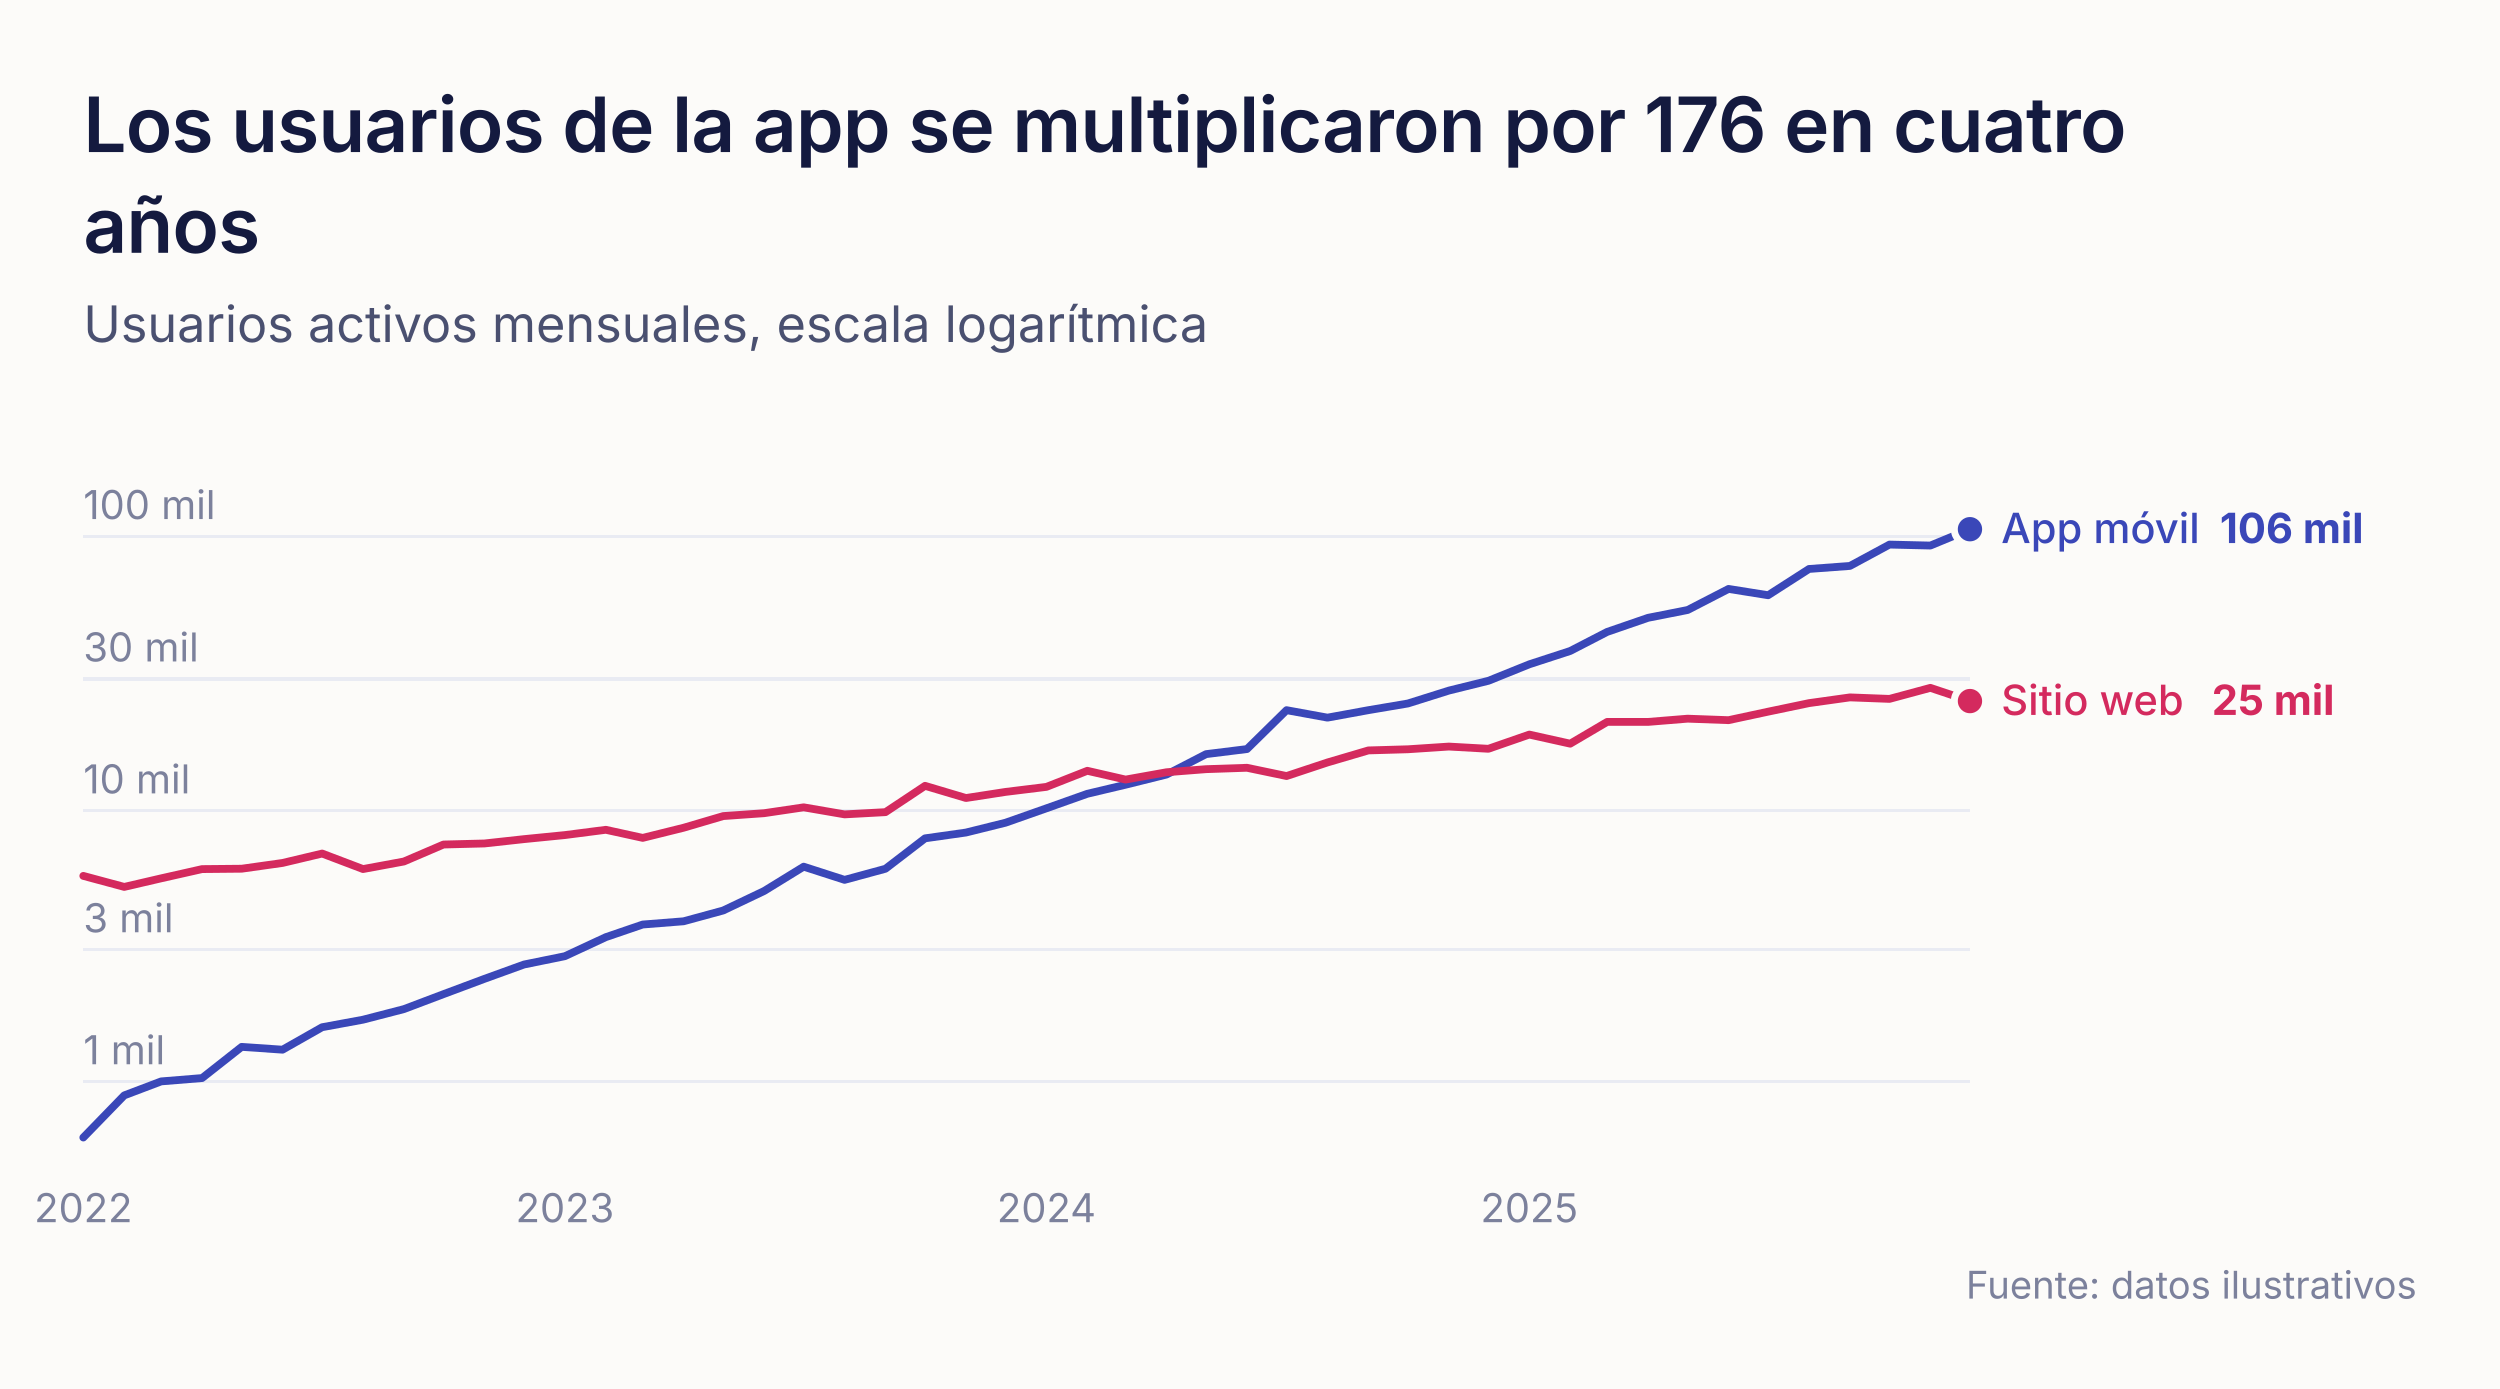
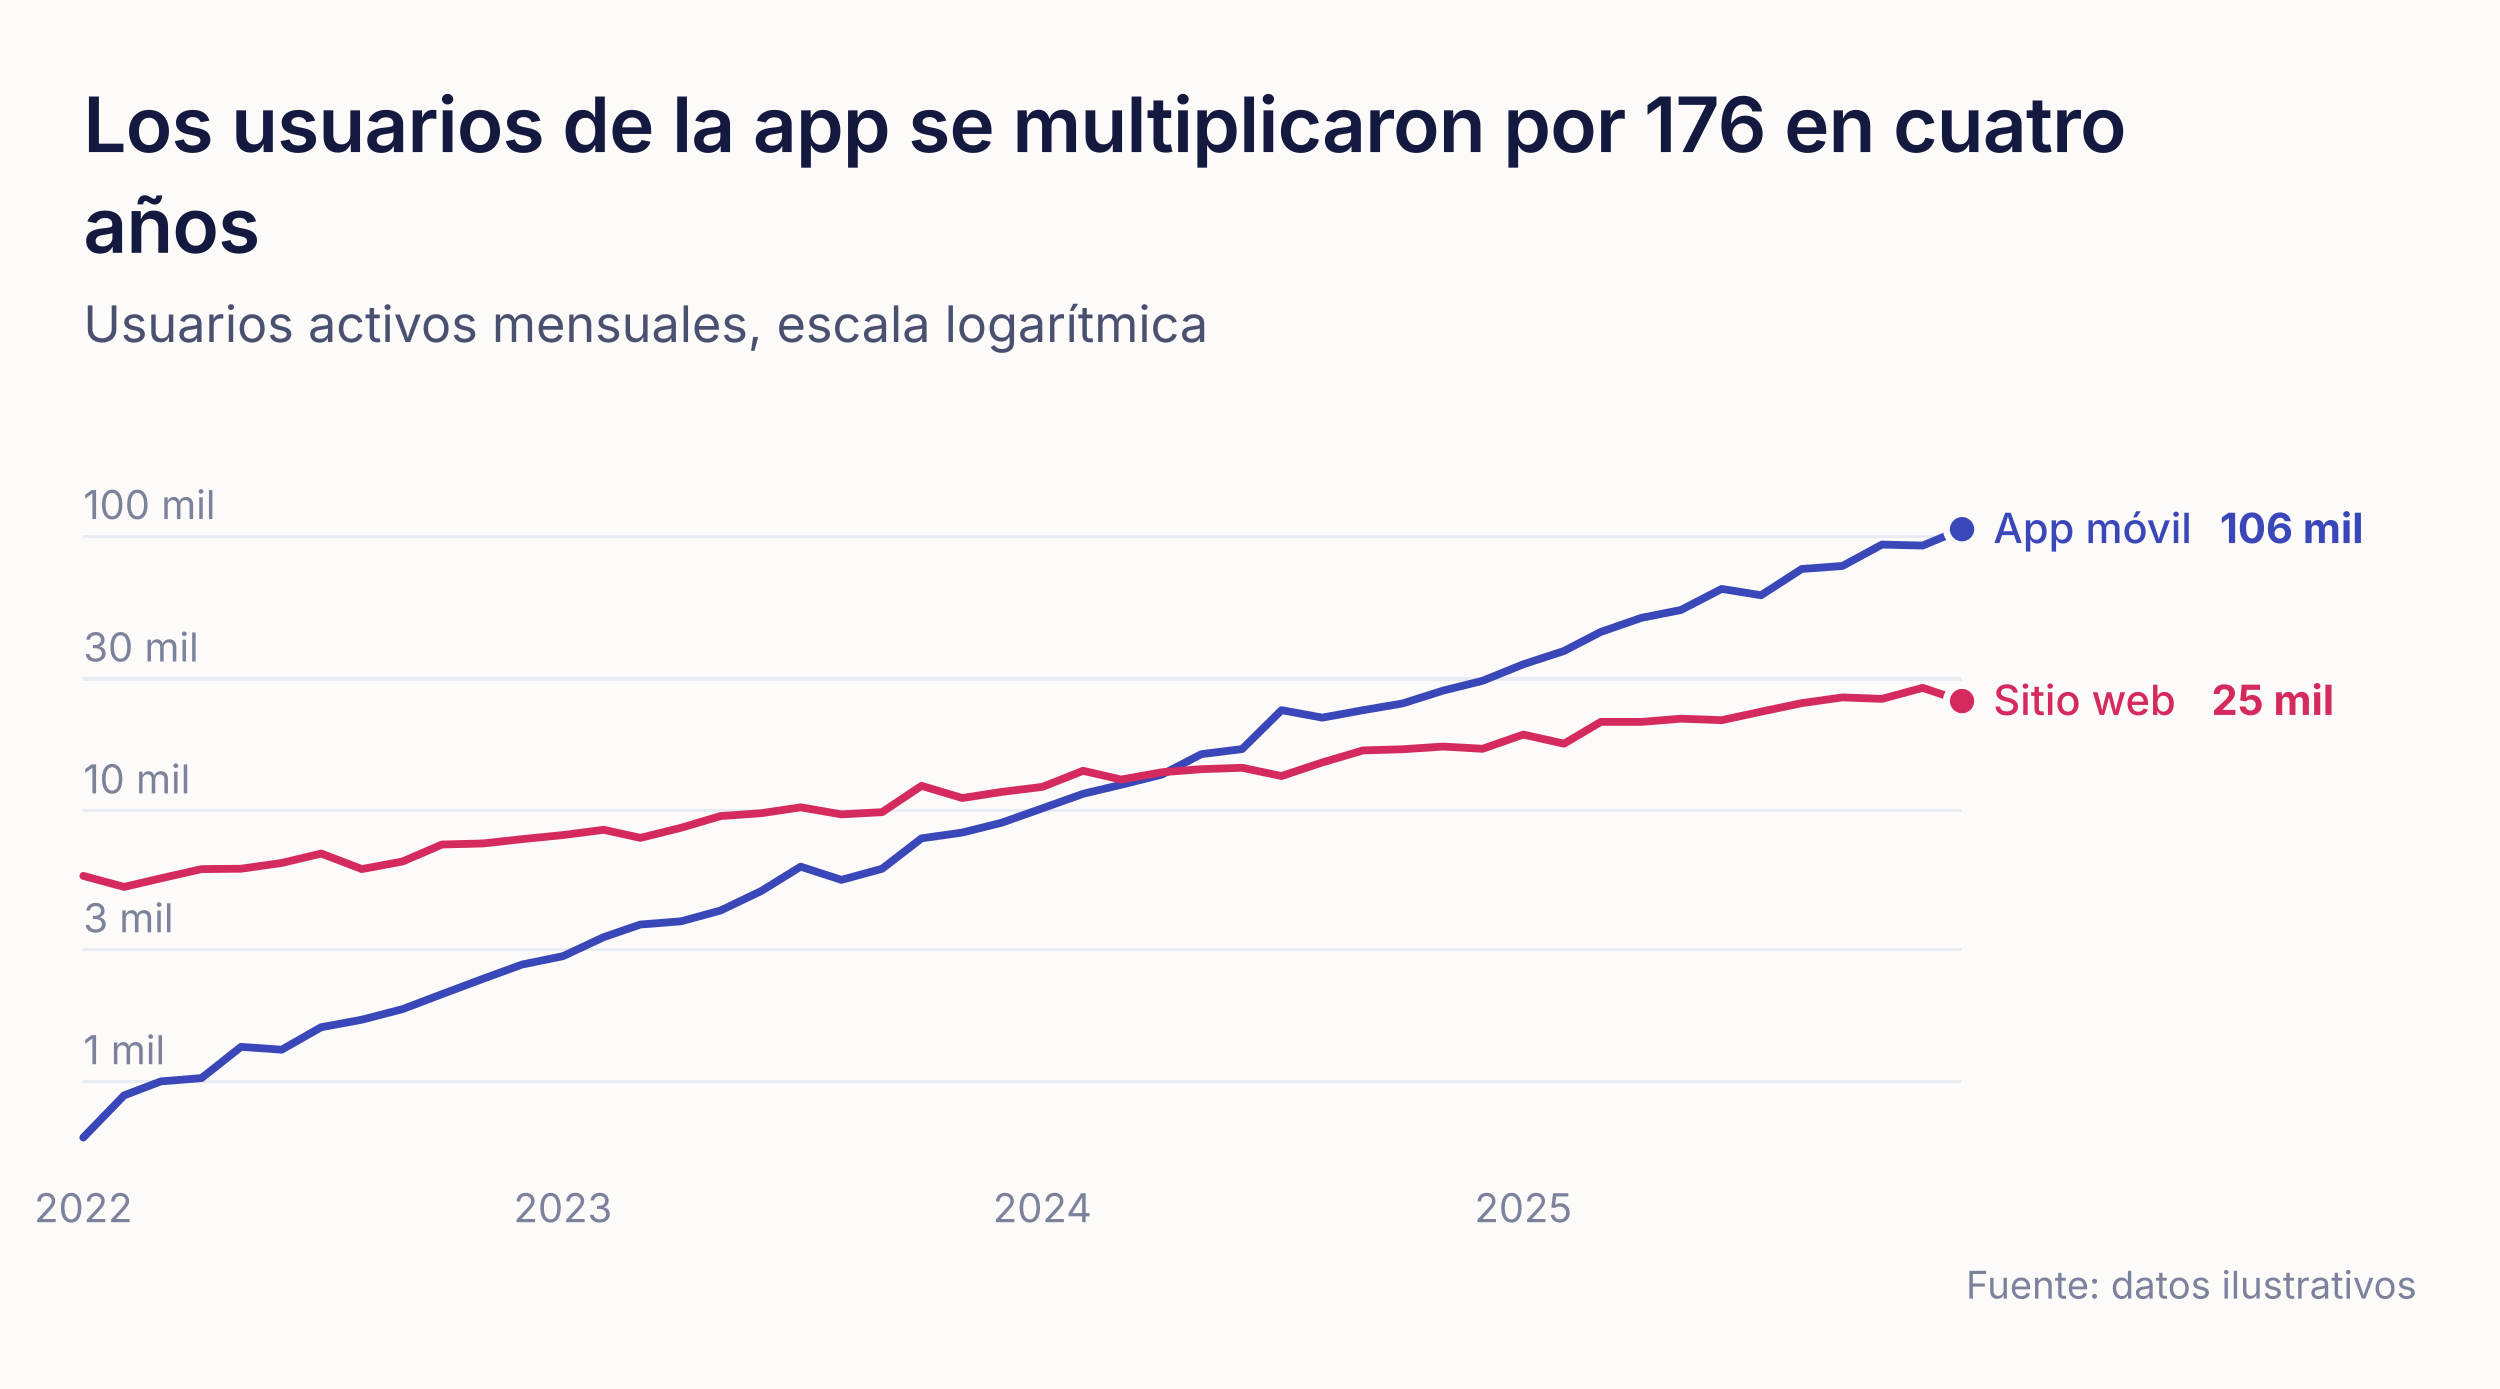
<svg xmlns="http://www.w3.org/2000/svg" viewBox="0 0 720 400" width="720" height="400" role="img" aria-labelledby="pa7xc0z4-t pa7xc0z4-d" font-family="'Mozilla Text', 'Inter', system-ui, -apple-system, 'Segoe UI', Roboto, sans-serif" class="pa-chart" data-pa-type="line" data-pa-mode="light" style="max-width:100%;height:auto;font-variant-numeric:lining-nums">
  <style>.pa-m{transition:opacity .15s ease}.pa-focus .pa-m{opacity:.28}.pa-focus .pa-m.pa-on{opacity:1}</style>
  <rect width="720" height="400" fill="#FCFBF9" />
  <g class="pa-header">
    <text x="24" y="43.8" fill="#141A3F" font-size="22" font-weight="600" letter-spacing="-0.01em">Los usuarios de la app se multiplicaron por 176 en cuatro</text>
    <text x="24" y="72.8" fill="#141A3F" font-size="22" font-weight="600" letter-spacing="-0.01em">años</text>
    <text x="24" y="98.5" fill="#4A5070" font-size="14.5">Usuarios activos mensuales, escala logarítmica</text>
  </g>
  <g class="pa-body">
    <g class="pa-grid">
-       <line x1="24" x2="567.35" y1="311.5" y2="311.5" stroke="#E9EBF3" stroke-width="1" shape-rendering="crispEdges" />
-       <line x1="24" x2="567.35" y1="273.5" y2="273.5" stroke="#E9EBF3" stroke-width="1" shape-rendering="crispEdges" />
-       <line x1="24" x2="567.35" y1="233.5" y2="233.5" stroke="#E9EBF3" stroke-width="1" shape-rendering="crispEdges" />
-       <line x1="24" x2="567.35" y1="195.5" y2="195.5" stroke="#E9EBF3" stroke-width="1" shape-rendering="crispEdges" />
-       <line x1="24" x2="567.35" y1="154.5" y2="154.5" stroke="#E9EBF3" stroke-width="1" shape-rendering="crispEdges" />
+       <line x1="24" x2="565.07" y1="311.5" y2="311.5" stroke="#E9EBF3" stroke-width="1" shape-rendering="crispEdges" />
+       <line x1="24" x2="565.07" y1="273.5" y2="273.5" stroke="#E9EBF3" stroke-width="1" shape-rendering="crispEdges" />
+       <line x1="24" x2="565.07" y1="233.5" y2="233.5" stroke="#E9EBF3" stroke-width="1" shape-rendering="crispEdges" />
+       <line x1="24" x2="565.07" y1="195.5" y2="195.5" stroke="#E9EBF3" stroke-width="1" shape-rendering="crispEdges" />
+       <line x1="24" x2="565.07" y1="154.5" y2="154.5" stroke="#E9EBF3" stroke-width="1" shape-rendering="crispEdges" />
    </g>
    <g>
      <text x="24" y="352" fill="#7C819C" font-size="11.5" text-anchor="middle">2022</text>
-       <text x="162.69" y="352" fill="#7C819C" font-size="11.5" text-anchor="middle">2023</text>
-       <text x="301.38" y="352" fill="#7C819C" font-size="11.5" text-anchor="middle">2024</text>
-       <text x="440.44" y="352" fill="#7C819C" font-size="11.5" text-anchor="middle">2025</text>
+       <text x="162.11" y="352" fill="#7C819C" font-size="11.5" text-anchor="middle">2023</text>
+       <text x="300.21" y="352" fill="#7C819C" font-size="11.5" text-anchor="middle">2024</text>
+       <text x="438.7" y="352" fill="#7C819C" font-size="11.5" text-anchor="middle">2025</text>
    </g>
    <g class="pa-m" data-series="App móvil">
-       <path d="M24.00,327.60L35.78,315.47L46.42,311.44L58.20,310.48L69.60,301.50L81.37,302.31L92.77,295.84L104.55,293.67L116.33,290.62L127.73,286.31L139.51,281.91L150.91,277.78L162.69,275.38L174.47,269.90L185.11,266.26L196.88,265.33L208.28,262.22L220.06,256.61L231.46,249.60L243.24,253.40L255.02,250.20L266.42,241.44L278.20,239.77L289.60,236.94L301.38,232.79L313.15,228.61L324.17,226.00L335.95,223.07L347.35,217.19L359.13,215.73L370.53,204.53L382.31,206.68L394.09,204.53L405.49,202.60L417.27,198.89L428.66,196.07L440.44,191.32L452.22,187.48L462.86,181.99L474.64,177.93L486.04,175.68L497.82,169.61L509.22,171.43L521.00,163.86L532.78,162.99L544.17,156.84L555.95,157.12L567.35,152.41" fill="none" stroke="#3A47B8" stroke-width="2.25" stroke-linejoin="round" stroke-linecap="round" />
-       <circle cx="567.35" cy="152.41" r="4.5" fill="#3A47B8" stroke="#FCFBF9" stroke-width="2" />
+       <path d="M24.00,327.60L35.73,315.47L46.32,311.44L58.05,310.48L69.40,301.50L81.13,302.31L92.49,295.84L104.22,293.67L115.94,290.62L127.30,286.31L139.03,281.91L150.38,277.78L162.11,275.38L173.84,269.90L184.43,266.26L196.16,265.33L207.51,262.22L219.24,256.61L230.59,249.60L242.32,253.40L254.05,250.20L265.40,241.44L277.13,239.77L288.48,236.94L300.21,232.79L311.94,228.61L322.91,226.00L334.64,223.07L346.00,217.19L357.73,215.73L369.08,204.53L380.81,206.68L392.54,204.53L403.89,202.60L415.62,198.89L426.97,196.07L438.70,191.32L450.43,187.48L461.02,181.99L472.75,177.93L484.10,175.68L495.83,169.61L507.18,171.43L518.91,163.86L530.64,162.99L541.99,156.84L553.72,157.12L565.07,152.41" fill="none" stroke="#3A47B8" stroke-width="2.25" stroke-linejoin="round" stroke-linecap="round" />
+       <circle cx="565.07" cy="152.41" r="4.5" fill="#3A47B8" stroke="#FCFBF9" stroke-width="2" />
    </g>
    <g class="pa-m" data-series="Sitio web">
-       <path d="M24.00,252.26L35.78,255.43L46.42,252.96L58.20,250.30L69.60,250.19L81.37,248.53L92.77,245.82L104.55,250.29L116.33,248.11L127.73,243.22L139.51,242.92L150.91,241.67L162.69,240.50L174.47,238.98L185.11,241.31L196.88,238.39L208.28,235.03L220.06,234.20L231.46,232.51L243.24,234.54L255.02,233.90L266.42,226.32L278.20,229.83L289.60,228.07L301.38,226.62L313.15,221.99L324.17,224.52L335.95,222.41L347.35,221.52L359.13,221.12L370.53,223.50L382.31,219.59L394.09,216.12L405.49,215.79L417.27,215.01L428.66,215.65L440.44,211.56L452.22,214.18L462.86,207.91L474.64,207.91L486.04,206.98L497.82,207.41L509.22,204.96L521.00,202.50L532.78,200.85L544.17,201.28L555.95,198.10L567.35,201.91" fill="none" stroke="#D42A5E" stroke-width="2.25" stroke-linejoin="round" stroke-linecap="round" />
-       <circle cx="567.35" cy="201.91" r="4.5" fill="#D42A5E" stroke="#FCFBF9" stroke-width="2" />
+       <path d="M24.00,252.26L35.73,255.43L46.32,252.96L58.05,250.30L69.40,250.19L81.13,248.53L92.49,245.82L104.22,250.29L115.94,248.11L127.30,243.22L139.03,242.92L150.38,241.67L162.11,240.50L173.84,238.98L184.43,241.31L196.16,238.39L207.51,235.03L219.24,234.20L230.59,232.51L242.32,234.54L254.05,233.90L265.40,226.32L277.13,229.83L288.48,228.07L300.21,226.62L311.94,221.99L322.91,224.52L334.64,222.41L346.00,221.52L357.73,221.12L369.08,223.50L380.81,219.59L392.54,216.12L403.89,215.79L415.62,215.01L426.97,215.65L438.70,211.56L450.43,214.18L461.02,207.91L472.75,207.91L484.10,206.98L495.83,207.41L507.18,204.96L518.91,202.50L530.64,200.85L541.99,201.28L553.72,198.10L565.07,201.91" fill="none" stroke="#D42A5E" stroke-width="2.25" stroke-linejoin="round" stroke-linecap="round" />
+       <circle cx="565.07" cy="201.91" r="4.5" fill="#D42A5E" stroke="#FCFBF9" stroke-width="2" />
    </g>
    <g class="pa-refs" />
    <g class="pa-axis pa-axis-y">
      <text x="24" y="306.5" fill="#7C819C" font-size="11.5" stroke="#FCFBF9" stroke-width="3" paint-order="stroke" stroke-linejoin="round">1 mil</text>
      <text x="24" y="268.5" fill="#7C819C" font-size="11.5" stroke="#FCFBF9" stroke-width="3" paint-order="stroke" stroke-linejoin="round">3 mil</text>
      <text x="24" y="228.5" fill="#7C819C" font-size="11.5" stroke="#FCFBF9" stroke-width="3" paint-order="stroke" stroke-linejoin="round">10 mil</text>
      <text x="24" y="190.5" fill="#7C819C" font-size="11.5" stroke="#FCFBF9" stroke-width="3" paint-order="stroke" stroke-linejoin="round">30 mil</text>
      <text x="24" y="149.5" fill="#7C819C" font-size="11.5" stroke="#FCFBF9" stroke-width="3" paint-order="stroke" stroke-linejoin="round">100 mil</text>
    </g>
    <g class="pa-endlabel">
-       <text x="576.35" y="156.41" fill="#3A47B8" font-size="12" font-weight="500">App móvil</text>
+       <text x="574.07" y="156.41" fill="#3A47B8" font-size="12" font-weight="500">App móvil</text>
      <text x="639.33" y="156.41" fill="#3A47B8" font-size="12" font-weight="700">106 mil</text>
    </g>
    <g class="pa-endlabel">
-       <text x="576.35" y="205.91" fill="#D42A5E" font-size="12" font-weight="500">Sitio web</text>
-       <text x="636.99" y="205.91" fill="#D42A5E" font-size="12" font-weight="700">25 mil</text>
+       <text x="574.07" y="205.91" fill="#D42A5E" font-size="12" font-weight="500">Sitio web</text>
+       <text x="636.9" y="205.91" fill="#D42A5E" font-size="12" font-weight="700">25 mil</text>
    </g>
-     <rect class="pa-cross" x="20" y="131" width="551.35" height="203" fill="transparent" data-cross="[{&quot;x&quot;:24,&quot;t&quot;:&quot;ene 2022&quot;,&quot;v&quot;:[[&quot;App móvil&quot;,&quot;#3A47B8&quot;,327.6,&quot;604&quot;],[&quot;Sitio web&quot;,&quot;#D42A5E&quot;,252.3,&quot;5,6 mil&quot;]]},{&quot;x&quot;:35.8,&quot;t&quot;:&quot;feb 2022&quot;,&quot;v&quot;:[[&quot;App móvil&quot;,&quot;#3A47B8&quot;,315.5,&quot;864&quot;],[&quot;Sitio web&quot;,&quot;#D42A5E&quot;,255.4,&quot;5,1 mil&quot;]]},{&quot;x&quot;:46.4,&quot;t&quot;:&quot;mar 2022&quot;,&quot;v&quot;:[[&quot;App móvil&quot;,&quot;#3A47B8&quot;,311.4,&quot;973&quot;],[&quot;Sitio web&quot;,&quot;#D42A5E&quot;,253,&quot;5,5 mil&quot;]]},{&quot;x&quot;:58.2,&quot;t&quot;:&quot;abr 2022&quot;,&quot;v&quot;:[[&quot;App móvil&quot;,&quot;#3A47B8&quot;,310.5,&quot;1 mil&quot;],[&quot;Sitio web&quot;,&quot;#D42A5E&quot;,250.3,&quot;5,9 mil&quot;]]},{&quot;x&quot;:69.6,&quot;t&quot;:&quot;may 2022&quot;,&quot;v&quot;:[[&quot;App móvil&quot;,&quot;#3A47B8&quot;,301.5,&quot;1,3 mil&quot;],[&quot;Sitio web&quot;,&quot;#D42A5E&quot;,250.2,&quot;5,9 mil&quot;]]},{&quot;x&quot;:81.4,&quot;t&quot;:&quot;jun 2022&quot;,&quot;v&quot;:[[&quot;App móvil&quot;,&quot;#3A47B8&quot;,302.3,&quot;1,3 mil&quot;],[&quot;Sitio web&quot;,&quot;#D42A5E&quot;,248.5,&quot;6,2 mil&quot;]]},{&quot;x&quot;:92.8,&quot;t&quot;:&quot;jul 2022&quot;,&quot;v&quot;:[[&quot;App móvil&quot;,&quot;#3A47B8&quot;,295.8,&quot;1,5 mil&quot;],[&quot;Sitio web&quot;,&quot;#D42A5E&quot;,245.8,&quot;6,8 mil&quot;]]},{&quot;x&quot;:104.6,&quot;t&quot;:&quot;ago 2022&quot;,&quot;v&quot;:[[&quot;App móvil&quot;,&quot;#3A47B8&quot;,293.7,&quot;1,6 mil&quot;],[&quot;Sitio web&quot;,&quot;#D42A5E&quot;,250.3,&quot;5,9 mil&quot;]]},{&quot;x&quot;:116.3,&quot;t&quot;:&quot;sep 2022&quot;,&quot;v&quot;:[[&quot;App móvil&quot;,&quot;#3A47B8&quot;,290.6,&quot;1,8 mil&quot;],[&quot;Sitio web&quot;,&quot;#D42A5E&quot;,248.1,&quot;6,3 mil&quot;]]},{&quot;x&quot;:127.7,&quot;t&quot;:&quot;oct 2022&quot;,&quot;v&quot;:[[&quot;App móvil&quot;,&quot;#3A47B8&quot;,286.3,&quot;2 mil&quot;],[&quot;Sitio web&quot;,&quot;#D42A5E&quot;,243.2,&quot;7,3 mil&quot;]]},{&quot;x&quot;:139.5,&quot;t&quot;:&quot;nov 2022&quot;,&quot;v&quot;:[[&quot;App móvil&quot;,&quot;#3A47B8&quot;,281.9,&quot;2,3 mil&quot;],[&quot;Sitio web&quot;,&quot;#D42A5E&quot;,242.9,&quot;7,4 mil&quot;]]},{&quot;x&quot;:150.9,&quot;t&quot;:&quot;dic 2022&quot;,&quot;v&quot;:[[&quot;App móvil&quot;,&quot;#3A47B8&quot;,277.8,&quot;2,6 mil&quot;],[&quot;Sitio web&quot;,&quot;#D42A5E&quot;,241.7,&quot;7,6 mil&quot;]]},{&quot;x&quot;:162.7,&quot;t&quot;:&quot;ene 2023&quot;,&quot;v&quot;:[[&quot;App móvil&quot;,&quot;#3A47B8&quot;,275.4,&quot;2,8 mil&quot;],[&quot;Sitio web&quot;,&quot;#D42A5E&quot;,240.5,&quot;7,9 mil&quot;]]},{&quot;x&quot;:174.5,&quot;t&quot;:&quot;feb 2023&quot;,&quot;v&quot;:[[&quot;App móvil&quot;,&quot;#3A47B8&quot;,269.9,&quot;3,3 mil&quot;],[&quot;Sitio web&quot;,&quot;#D42A5E&quot;,239,&quot;8,3 mil&quot;]]},{&quot;x&quot;:185.1,&quot;t&quot;:&quot;mar 2023&quot;,&quot;v&quot;:[[&quot;App móvil&quot;,&quot;#3A47B8&quot;,266.3,&quot;3,7 mil&quot;],[&quot;Sitio web&quot;,&quot;#D42A5E&quot;,241.3,&quot;7,7 mil&quot;]]},{&quot;x&quot;:196.9,&quot;t&quot;:&quot;abr 2023&quot;,&quot;v&quot;:[[&quot;App móvil&quot;,&quot;#3A47B8&quot;,265.3,&quot;3,8 mil&quot;],[&quot;Sitio web&quot;,&quot;#D42A5E&quot;,238.4,&quot;8,4 mil&quot;]]},{&quot;x&quot;:208.3,&quot;t&quot;:&quot;may 2023&quot;,&quot;v&quot;:[[&quot;App móvil&quot;,&quot;#3A47B8&quot;,262.2,&quot;4,2 mil&quot;],[&quot;Sitio web&quot;,&quot;#D42A5E&quot;,235,&quot;9,3 mil&quot;]]},{&quot;x&quot;:220.1,&quot;t&quot;:&quot;jun 2023&quot;,&quot;v&quot;:[[&quot;App móvil&quot;,&quot;#3A47B8&quot;,256.6,&quot;4,9 mil&quot;],[&quot;Sitio web&quot;,&quot;#D42A5E&quot;,234.2,&quot;9,5 mil&quot;]]},{&quot;x&quot;:231.5,&quot;t&quot;:&quot;jul 2023&quot;,&quot;v&quot;:[[&quot;App móvil&quot;,&quot;#3A47B8&quot;,249.6,&quot;6 mil&quot;],[&quot;Sitio web&quot;,&quot;#D42A5E&quot;,232.5,&quot;10 mil&quot;]]},{&quot;x&quot;:243.2,&quot;t&quot;:&quot;ago 2023&quot;,&quot;v&quot;:[[&quot;App móvil&quot;,&quot;#3A47B8&quot;,253.4,&quot;5,4 mil&quot;],[&quot;Sitio web&quot;,&quot;#D42A5E&quot;,234.5,&quot;9,4 mil&quot;]]},{&quot;x&quot;:255,&quot;t&quot;:&quot;sep 2023&quot;,&quot;v&quot;:[[&quot;App móvil&quot;,&quot;#3A47B8&quot;,250.2,&quot;5,9 mil&quot;],[&quot;Sitio web&quot;,&quot;#D42A5E&quot;,233.9,&quot;9,6 mil&quot;]]},{&quot;x&quot;:266.4,&quot;t&quot;:&quot;oct 2023&quot;,&quot;v&quot;:[[&quot;App móvil&quot;,&quot;#3A47B8&quot;,241.4,&quot;7,7 mil&quot;],[&quot;Sitio web&quot;,&quot;#D42A5E&quot;,226.3,&quot;12 mil&quot;]]},{&quot;x&quot;:278.2,&quot;t&quot;:&quot;nov 2023&quot;,&quot;v&quot;:[[&quot;App móvil&quot;,&quot;#3A47B8&quot;,239.8,&quot;8,1 mil&quot;],[&quot;Sitio web&quot;,&quot;#D42A5E&quot;,229.8,&quot;11 mil&quot;]]},{&quot;x&quot;:289.6,&quot;t&quot;:&quot;dic 2023&quot;,&quot;v&quot;:[[&quot;App móvil&quot;,&quot;#3A47B8&quot;,236.9,&quot;8,8 mil&quot;],[&quot;Sitio web&quot;,&quot;#D42A5E&quot;,228.1,&quot;11 mil&quot;]]},{&quot;x&quot;:301.4,&quot;t&quot;:&quot;ene 2024&quot;,&quot;v&quot;:[[&quot;App móvil&quot;,&quot;#3A47B8&quot;,232.8,&quot;9,9 mil&quot;],[&quot;Sitio web&quot;,&quot;#D42A5E&quot;,226.6,&quot;12 mil&quot;]]},{&quot;x&quot;:313.2,&quot;t&quot;:&quot;feb 2024&quot;,&quot;v&quot;:[[&quot;App móvil&quot;,&quot;#3A47B8&quot;,228.6,&quot;11 mil&quot;],[&quot;Sitio web&quot;,&quot;#D42A5E&quot;,222,&quot;14 mil&quot;]]},{&quot;x&quot;:324.2,&quot;t&quot;:&quot;mar 2024&quot;,&quot;v&quot;:[[&quot;App móvil&quot;,&quot;#3A47B8&quot;,226,&quot;12 mil&quot;],[&quot;Sitio web&quot;,&quot;#D42A5E&quot;,224.5,&quot;13 mil&quot;]]},{&quot;x&quot;:336,&quot;t&quot;:&quot;abr 2024&quot;,&quot;v&quot;:[[&quot;App móvil&quot;,&quot;#3A47B8&quot;,223.1,&quot;13 mil&quot;],[&quot;Sitio web&quot;,&quot;#D42A5E&quot;,222.4,&quot;13 mil&quot;]]},{&quot;x&quot;:347.4,&quot;t&quot;:&quot;may 2024&quot;,&quot;v&quot;:[[&quot;App móvil&quot;,&quot;#3A47B8&quot;,217.2,&quot;16 mil&quot;],[&quot;Sitio web&quot;,&quot;#D42A5E&quot;,221.5,&quot;14 mil&quot;]]},{&quot;x&quot;:359.1,&quot;t&quot;:&quot;jun 2024&quot;,&quot;v&quot;:[[&quot;App móvil&quot;,&quot;#3A47B8&quot;,215.7,&quot;16 mil&quot;],[&quot;Sitio web&quot;,&quot;#D42A5E&quot;,221.1,&quot;14 mil&quot;]]},{&quot;x&quot;:370.5,&quot;t&quot;:&quot;jul 2024&quot;,&quot;v&quot;:[[&quot;App móvil&quot;,&quot;#3A47B8&quot;,204.5,&quot;23 mil&quot;],[&quot;Sitio web&quot;,&quot;#D42A5E&quot;,223.5,&quot;13 mil&quot;]]},{&quot;x&quot;:382.3,&quot;t&quot;:&quot;ago 2024&quot;,&quot;v&quot;:[[&quot;App móvil&quot;,&quot;#3A47B8&quot;,206.7,&quot;21 mil&quot;],[&quot;Sitio web&quot;,&quot;#D42A5E&quot;,219.6,&quot;15 mil&quot;]]},{&quot;x&quot;:394.1,&quot;t&quot;:&quot;sep 2024&quot;,&quot;v&quot;:[[&quot;App móvil&quot;,&quot;#3A47B8&quot;,204.5,&quot;23 mil&quot;],[&quot;Sitio web&quot;,&quot;#D42A5E&quot;,216.1,&quot;16 mil&quot;]]},{&quot;x&quot;:405.5,&quot;t&quot;:&quot;oct 2024&quot;,&quot;v&quot;:[[&quot;App móvil&quot;,&quot;#3A47B8&quot;,202.6,&quot;24 mil&quot;],[&quot;Sitio web&quot;,&quot;#D42A5E&quot;,215.8,&quot;16 mil&quot;]]},{&quot;x&quot;:417.3,&quot;t&quot;:&quot;nov 2024&quot;,&quot;v&quot;:[[&quot;App móvil&quot;,&quot;#3A47B8&quot;,198.9,&quot;27 mil&quot;],[&quot;Sitio web&quot;,&quot;#D42A5E&quot;,215,&quot;17 mil&quot;]]},{&quot;x&quot;:428.7,&quot;t&quot;:&quot;dic 2024&quot;,&quot;v&quot;:[[&quot;App móvil&quot;,&quot;#3A47B8&quot;,196.1,&quot;29 mil&quot;],[&quot;Sitio web&quot;,&quot;#D42A5E&quot;,215.6,&quot;16 mil&quot;]]},{&quot;x&quot;:440.4,&quot;t&quot;:&quot;ene 2025&quot;,&quot;v&quot;:[[&quot;App móvil&quot;,&quot;#3A47B8&quot;,191.3,&quot;34 mil&quot;],[&quot;Sitio web&quot;,&quot;#D42A5E&quot;,211.6,&quot;19 mil&quot;]]},{&quot;x&quot;:452.2,&quot;t&quot;:&quot;feb 2025&quot;,&quot;v&quot;:[[&quot;App móvil&quot;,&quot;#3A47B8&quot;,187.5,&quot;38 mil&quot;],[&quot;Sitio web&quot;,&quot;#D42A5E&quot;,214.2,&quot;17 mil&quot;]]},{&quot;x&quot;:462.9,&quot;t&quot;:&quot;mar 2025&quot;,&quot;v&quot;:[[&quot;App móvil&quot;,&quot;#3A47B8&quot;,182,&quot;44 mil&quot;],[&quot;Sitio web&quot;,&quot;#D42A5E&quot;,207.9,&quot;21 mil&quot;]]},{&quot;x&quot;:474.6,&quot;t&quot;:&quot;abr 2025&quot;,&quot;v&quot;:[[&quot;App móvil&quot;,&quot;#3A47B8&quot;,177.9,&quot;50 mil&quot;],[&quot;Sitio web&quot;,&quot;#D42A5E&quot;,207.9,&quot;21 mil&quot;]]},{&quot;x&quot;:486,&quot;t&quot;:&quot;may 2025&quot;,&quot;v&quot;:[[&quot;App móvil&quot;,&quot;#3A47B8&quot;,175.7,&quot;53 mil&quot;],[&quot;Sitio web&quot;,&quot;#D42A5E&quot;,207,&quot;21 mil&quot;]]},{&quot;x&quot;:497.8,&quot;t&quot;:&quot;jun 2025&quot;,&quot;v&quot;:[[&quot;App móvil&quot;,&quot;#3A47B8&quot;,169.6,&quot;64 mil&quot;],[&quot;Sitio web&quot;,&quot;#D42A5E&quot;,207.4,&quot;21 mil&quot;]]},{&quot;x&quot;:509.2,&quot;t&quot;:&quot;jul 2025&quot;,&quot;v&quot;:[[&quot;App móvil&quot;,&quot;#3A47B8&quot;,171.4,&quot;61 mil&quot;],[&quot;Sitio web&quot;,&quot;#D42A5E&quot;,205,&quot;23 mil&quot;]]},{&quot;x&quot;:521,&quot;t&quot;:&quot;ago 2025&quot;,&quot;v&quot;:[[&quot;App móvil&quot;,&quot;#3A47B8&quot;,163.9,&quot;76 mil&quot;],[&quot;Sitio web&quot;,&quot;#D42A5E&quot;,202.5,&quot;24 mil&quot;]]},{&quot;x&quot;:532.8,&quot;t&quot;:&quot;sep 2025&quot;,&quot;v&quot;:[[&quot;App móvil&quot;,&quot;#3A47B8&quot;,163,&quot;78 mil&quot;],[&quot;Sitio web&quot;,&quot;#D42A5E&quot;,200.8,&quot;25 mil&quot;]]},{&quot;x&quot;:544.2,&quot;t&quot;:&quot;oct 2025&quot;,&quot;v&quot;:[[&quot;App móvil&quot;,&quot;#3A47B8&quot;,156.8,&quot;93 mil&quot;],[&quot;Sitio web&quot;,&quot;#D42A5E&quot;,201.3,&quot;25 mil&quot;]]},{&quot;x&quot;:556,&quot;t&quot;:&quot;nov 2025&quot;,&quot;v&quot;:[[&quot;App móvil&quot;,&quot;#3A47B8&quot;,157.1,&quot;93 mil&quot;],[&quot;Sitio web&quot;,&quot;#D42A5E&quot;,198.1,&quot;28 mil&quot;]]},{&quot;x&quot;:567.4,&quot;t&quot;:&quot;dic 2025&quot;,&quot;v&quot;:[[&quot;App móvil&quot;,&quot;#3A47B8&quot;,152.4,&quot;106 mil&quot;],[&quot;Sitio web&quot;,&quot;#D42A5E&quot;,201.9,&quot;25 mil&quot;]]}]" data-y0="131" data-y1="334" />
+     <rect class="pa-cross" x="20" y="131" width="549.07" height="203" fill="transparent" data-cross="[{&quot;x&quot;:24,&quot;t&quot;:&quot;ene 2022&quot;,&quot;v&quot;:[[&quot;App móvil&quot;,&quot;#3A47B8&quot;,327.6,&quot;604&quot;],[&quot;Sitio web&quot;,&quot;#D42A5E&quot;,252.3,&quot;5,6 mil&quot;]]},{&quot;x&quot;:35.7,&quot;t&quot;:&quot;feb 2022&quot;,&quot;v&quot;:[[&quot;App móvil&quot;,&quot;#3A47B8&quot;,315.5,&quot;864&quot;],[&quot;Sitio web&quot;,&quot;#D42A5E&quot;,255.4,&quot;5,1 mil&quot;]]},{&quot;x&quot;:46.3,&quot;t&quot;:&quot;mar 2022&quot;,&quot;v&quot;:[[&quot;App móvil&quot;,&quot;#3A47B8&quot;,311.4,&quot;973&quot;],[&quot;Sitio web&quot;,&quot;#D42A5E&quot;,253,&quot;5,5 mil&quot;]]},{&quot;x&quot;:58.1,&quot;t&quot;:&quot;abr 2022&quot;,&quot;v&quot;:[[&quot;App móvil&quot;,&quot;#3A47B8&quot;,310.5,&quot;1 mil&quot;],[&quot;Sitio web&quot;,&quot;#D42A5E&quot;,250.3,&quot;5,9 mil&quot;]]},{&quot;x&quot;:69.4,&quot;t&quot;:&quot;may 2022&quot;,&quot;v&quot;:[[&quot;App móvil&quot;,&quot;#3A47B8&quot;,301.5,&quot;1,3 mil&quot;],[&quot;Sitio web&quot;,&quot;#D42A5E&quot;,250.2,&quot;5,9 mil&quot;]]},{&quot;x&quot;:81.1,&quot;t&quot;:&quot;jun 2022&quot;,&quot;v&quot;:[[&quot;App móvil&quot;,&quot;#3A47B8&quot;,302.3,&quot;1,3 mil&quot;],[&quot;Sitio web&quot;,&quot;#D42A5E&quot;,248.5,&quot;6,2 mil&quot;]]},{&quot;x&quot;:92.5,&quot;t&quot;:&quot;jul 2022&quot;,&quot;v&quot;:[[&quot;App móvil&quot;,&quot;#3A47B8&quot;,295.8,&quot;1,5 mil&quot;],[&quot;Sitio web&quot;,&quot;#D42A5E&quot;,245.8,&quot;6,8 mil&quot;]]},{&quot;x&quot;:104.2,&quot;t&quot;:&quot;ago 2022&quot;,&quot;v&quot;:[[&quot;App móvil&quot;,&quot;#3A47B8&quot;,293.7,&quot;1,6 mil&quot;],[&quot;Sitio web&quot;,&quot;#D42A5E&quot;,250.3,&quot;5,9 mil&quot;]]},{&quot;x&quot;:115.9,&quot;t&quot;:&quot;sep 2022&quot;,&quot;v&quot;:[[&quot;App móvil&quot;,&quot;#3A47B8&quot;,290.6,&quot;1,8 mil&quot;],[&quot;Sitio web&quot;,&quot;#D42A5E&quot;,248.1,&quot;6,3 mil&quot;]]},{&quot;x&quot;:127.3,&quot;t&quot;:&quot;oct 2022&quot;,&quot;v&quot;:[[&quot;App móvil&quot;,&quot;#3A47B8&quot;,286.3,&quot;2 mil&quot;],[&quot;Sitio web&quot;,&quot;#D42A5E&quot;,243.2,&quot;7,3 mil&quot;]]},{&quot;x&quot;:139,&quot;t&quot;:&quot;nov 2022&quot;,&quot;v&quot;:[[&quot;App móvil&quot;,&quot;#3A47B8&quot;,281.9,&quot;2,3 mil&quot;],[&quot;Sitio web&quot;,&quot;#D42A5E&quot;,242.9,&quot;7,4 mil&quot;]]},{&quot;x&quot;:150.4,&quot;t&quot;:&quot;dic 2022&quot;,&quot;v&quot;:[[&quot;App móvil&quot;,&quot;#3A47B8&quot;,277.8,&quot;2,6 mil&quot;],[&quot;Sitio web&quot;,&quot;#D42A5E&quot;,241.7,&quot;7,6 mil&quot;]]},{&quot;x&quot;:162.1,&quot;t&quot;:&quot;ene 2023&quot;,&quot;v&quot;:[[&quot;App móvil&quot;,&quot;#3A47B8&quot;,275.4,&quot;2,8 mil&quot;],[&quot;Sitio web&quot;,&quot;#D42A5E&quot;,240.5,&quot;7,9 mil&quot;]]},{&quot;x&quot;:173.8,&quot;t&quot;:&quot;feb 2023&quot;,&quot;v&quot;:[[&quot;App móvil&quot;,&quot;#3A47B8&quot;,269.9,&quot;3,3 mil&quot;],[&quot;Sitio web&quot;,&quot;#D42A5E&quot;,239,&quot;8,3 mil&quot;]]},{&quot;x&quot;:184.4,&quot;t&quot;:&quot;mar 2023&quot;,&quot;v&quot;:[[&quot;App móvil&quot;,&quot;#3A47B8&quot;,266.3,&quot;3,7 mil&quot;],[&quot;Sitio web&quot;,&quot;#D42A5E&quot;,241.3,&quot;7,7 mil&quot;]]},{&quot;x&quot;:196.2,&quot;t&quot;:&quot;abr 2023&quot;,&quot;v&quot;:[[&quot;App móvil&quot;,&quot;#3A47B8&quot;,265.3,&quot;3,8 mil&quot;],[&quot;Sitio web&quot;,&quot;#D42A5E&quot;,238.4,&quot;8,4 mil&quot;]]},{&quot;x&quot;:207.5,&quot;t&quot;:&quot;may 2023&quot;,&quot;v&quot;:[[&quot;App móvil&quot;,&quot;#3A47B8&quot;,262.2,&quot;4,2 mil&quot;],[&quot;Sitio web&quot;,&quot;#D42A5E&quot;,235,&quot;9,3 mil&quot;]]},{&quot;x&quot;:219.2,&quot;t&quot;:&quot;jun 2023&quot;,&quot;v&quot;:[[&quot;App móvil&quot;,&quot;#3A47B8&quot;,256.6,&quot;4,9 mil&quot;],[&quot;Sitio web&quot;,&quot;#D42A5E&quot;,234.2,&quot;9,5 mil&quot;]]},{&quot;x&quot;:230.6,&quot;t&quot;:&quot;jul 2023&quot;,&quot;v&quot;:[[&quot;App móvil&quot;,&quot;#3A47B8&quot;,249.6,&quot;6 mil&quot;],[&quot;Sitio web&quot;,&quot;#D42A5E&quot;,232.5,&quot;10 mil&quot;]]},{&quot;x&quot;:242.3,&quot;t&quot;:&quot;ago 2023&quot;,&quot;v&quot;:[[&quot;App móvil&quot;,&quot;#3A47B8&quot;,253.4,&quot;5,4 mil&quot;],[&quot;Sitio web&quot;,&quot;#D42A5E&quot;,234.5,&quot;9,4 mil&quot;]]},{&quot;x&quot;:254.1,&quot;t&quot;:&quot;sep 2023&quot;,&quot;v&quot;:[[&quot;App móvil&quot;,&quot;#3A47B8&quot;,250.2,&quot;5,9 mil&quot;],[&quot;Sitio web&quot;,&quot;#D42A5E&quot;,233.9,&quot;9,6 mil&quot;]]},{&quot;x&quot;:265.4,&quot;t&quot;:&quot;oct 2023&quot;,&quot;v&quot;:[[&quot;App móvil&quot;,&quot;#3A47B8&quot;,241.4,&quot;7,7 mil&quot;],[&quot;Sitio web&quot;,&quot;#D42A5E&quot;,226.3,&quot;12 mil&quot;]]},{&quot;x&quot;:277.1,&quot;t&quot;:&quot;nov 2023&quot;,&quot;v&quot;:[[&quot;App móvil&quot;,&quot;#3A47B8&quot;,239.8,&quot;8,1 mil&quot;],[&quot;Sitio web&quot;,&quot;#D42A5E&quot;,229.8,&quot;11 mil&quot;]]},{&quot;x&quot;:288.5,&quot;t&quot;:&quot;dic 2023&quot;,&quot;v&quot;:[[&quot;App móvil&quot;,&quot;#3A47B8&quot;,236.9,&quot;8,8 mil&quot;],[&quot;Sitio web&quot;,&quot;#D42A5E&quot;,228.1,&quot;11 mil&quot;]]},{&quot;x&quot;:300.2,&quot;t&quot;:&quot;ene 2024&quot;,&quot;v&quot;:[[&quot;App móvil&quot;,&quot;#3A47B8&quot;,232.8,&quot;9,9 mil&quot;],[&quot;Sitio web&quot;,&quot;#D42A5E&quot;,226.6,&quot;12 mil&quot;]]},{&quot;x&quot;:311.9,&quot;t&quot;:&quot;feb 2024&quot;,&quot;v&quot;:[[&quot;App móvil&quot;,&quot;#3A47B8&quot;,228.6,&quot;11 mil&quot;],[&quot;Sitio web&quot;,&quot;#D42A5E&quot;,222,&quot;14 mil&quot;]]},{&quot;x&quot;:322.9,&quot;t&quot;:&quot;mar 2024&quot;,&quot;v&quot;:[[&quot;App móvil&quot;,&quot;#3A47B8&quot;,226,&quot;12 mil&quot;],[&quot;Sitio web&quot;,&quot;#D42A5E&quot;,224.5,&quot;13 mil&quot;]]},{&quot;x&quot;:334.6,&quot;t&quot;:&quot;abr 2024&quot;,&quot;v&quot;:[[&quot;App móvil&quot;,&quot;#3A47B8&quot;,223.1,&quot;13 mil&quot;],[&quot;Sitio web&quot;,&quot;#D42A5E&quot;,222.4,&quot;13 mil&quot;]]},{&quot;x&quot;:346,&quot;t&quot;:&quot;may 2024&quot;,&quot;v&quot;:[[&quot;App móvil&quot;,&quot;#3A47B8&quot;,217.2,&quot;16 mil&quot;],[&quot;Sitio web&quot;,&quot;#D42A5E&quot;,221.5,&quot;14 mil&quot;]]},{&quot;x&quot;:357.7,&quot;t&quot;:&quot;jun 2024&quot;,&quot;v&quot;:[[&quot;App móvil&quot;,&quot;#3A47B8&quot;,215.7,&quot;16 mil&quot;],[&quot;Sitio web&quot;,&quot;#D42A5E&quot;,221.1,&quot;14 mil&quot;]]},{&quot;x&quot;:369.1,&quot;t&quot;:&quot;jul 2024&quot;,&quot;v&quot;:[[&quot;App móvil&quot;,&quot;#3A47B8&quot;,204.5,&quot;23 mil&quot;],[&quot;Sitio web&quot;,&quot;#D42A5E&quot;,223.5,&quot;13 mil&quot;]]},{&quot;x&quot;:380.8,&quot;t&quot;:&quot;ago 2024&quot;,&quot;v&quot;:[[&quot;App móvil&quot;,&quot;#3A47B8&quot;,206.7,&quot;21 mil&quot;],[&quot;Sitio web&quot;,&quot;#D42A5E&quot;,219.6,&quot;15 mil&quot;]]},{&quot;x&quot;:392.5,&quot;t&quot;:&quot;sep 2024&quot;,&quot;v&quot;:[[&quot;App móvil&quot;,&quot;#3A47B8&quot;,204.5,&quot;23 mil&quot;],[&quot;Sitio web&quot;,&quot;#D42A5E&quot;,216.1,&quot;16 mil&quot;]]},{&quot;x&quot;:403.9,&quot;t&quot;:&quot;oct 2024&quot;,&quot;v&quot;:[[&quot;App móvil&quot;,&quot;#3A47B8&quot;,202.6,&quot;24 mil&quot;],[&quot;Sitio web&quot;,&quot;#D42A5E&quot;,215.8,&quot;16 mil&quot;]]},{&quot;x&quot;:415.6,&quot;t&quot;:&quot;nov 2024&quot;,&quot;v&quot;:[[&quot;App móvil&quot;,&quot;#3A47B8&quot;,198.9,&quot;27 mil&quot;],[&quot;Sitio web&quot;,&quot;#D42A5E&quot;,215,&quot;17 mil&quot;]]},{&quot;x&quot;:427,&quot;t&quot;:&quot;dic 2024&quot;,&quot;v&quot;:[[&quot;App móvil&quot;,&quot;#3A47B8&quot;,196.1,&quot;29 mil&quot;],[&quot;Sitio web&quot;,&quot;#D42A5E&quot;,215.6,&quot;16 mil&quot;]]},{&quot;x&quot;:438.7,&quot;t&quot;:&quot;ene 2025&quot;,&quot;v&quot;:[[&quot;App móvil&quot;,&quot;#3A47B8&quot;,191.3,&quot;34 mil&quot;],[&quot;Sitio web&quot;,&quot;#D42A5E&quot;,211.6,&quot;19 mil&quot;]]},{&quot;x&quot;:450.4,&quot;t&quot;:&quot;feb 2025&quot;,&quot;v&quot;:[[&quot;App móvil&quot;,&quot;#3A47B8&quot;,187.5,&quot;38 mil&quot;],[&quot;Sitio web&quot;,&quot;#D42A5E&quot;,214.2,&quot;17 mil&quot;]]},{&quot;x&quot;:461,&quot;t&quot;:&quot;mar 2025&quot;,&quot;v&quot;:[[&quot;App móvil&quot;,&quot;#3A47B8&quot;,182,&quot;44 mil&quot;],[&quot;Sitio web&quot;,&quot;#D42A5E&quot;,207.9,&quot;21 mil&quot;]]},{&quot;x&quot;:472.8,&quot;t&quot;:&quot;abr 2025&quot;,&quot;v&quot;:[[&quot;App móvil&quot;,&quot;#3A47B8&quot;,177.9,&quot;50 mil&quot;],[&quot;Sitio web&quot;,&quot;#D42A5E&quot;,207.9,&quot;21 mil&quot;]]},{&quot;x&quot;:484.1,&quot;t&quot;:&quot;may 2025&quot;,&quot;v&quot;:[[&quot;App móvil&quot;,&quot;#3A47B8&quot;,175.7,&quot;53 mil&quot;],[&quot;Sitio web&quot;,&quot;#D42A5E&quot;,207,&quot;21 mil&quot;]]},{&quot;x&quot;:495.8,&quot;t&quot;:&quot;jun 2025&quot;,&quot;v&quot;:[[&quot;App móvil&quot;,&quot;#3A47B8&quot;,169.6,&quot;64 mil&quot;],[&quot;Sitio web&quot;,&quot;#D42A5E&quot;,207.4,&quot;21 mil&quot;]]},{&quot;x&quot;:507.2,&quot;t&quot;:&quot;jul 2025&quot;,&quot;v&quot;:[[&quot;App móvil&quot;,&quot;#3A47B8&quot;,171.4,&quot;61 mil&quot;],[&quot;Sitio web&quot;,&quot;#D42A5E&quot;,205,&quot;23 mil&quot;]]},{&quot;x&quot;:518.9,&quot;t&quot;:&quot;ago 2025&quot;,&quot;v&quot;:[[&quot;App móvil&quot;,&quot;#3A47B8&quot;,163.9,&quot;76 mil&quot;],[&quot;Sitio web&quot;,&quot;#D42A5E&quot;,202.5,&quot;24 mil&quot;]]},{&quot;x&quot;:530.6,&quot;t&quot;:&quot;sep 2025&quot;,&quot;v&quot;:[[&quot;App móvil&quot;,&quot;#3A47B8&quot;,163,&quot;78 mil&quot;],[&quot;Sitio web&quot;,&quot;#D42A5E&quot;,200.8,&quot;25 mil&quot;]]},{&quot;x&quot;:542,&quot;t&quot;:&quot;oct 2025&quot;,&quot;v&quot;:[[&quot;App móvil&quot;,&quot;#3A47B8&quot;,156.8,&quot;93 mil&quot;],[&quot;Sitio web&quot;,&quot;#D42A5E&quot;,201.3,&quot;25 mil&quot;]]},{&quot;x&quot;:553.7,&quot;t&quot;:&quot;nov 2025&quot;,&quot;v&quot;:[[&quot;App móvil&quot;,&quot;#3A47B8&quot;,157.1,&quot;93 mil&quot;],[&quot;Sitio web&quot;,&quot;#D42A5E&quot;,198.1,&quot;28 mil&quot;]]},{&quot;x&quot;:565.1,&quot;t&quot;:&quot;dic 2025&quot;,&quot;v&quot;:[[&quot;App móvil&quot;,&quot;#3A47B8&quot;,152.4,&quot;106 mil&quot;],[&quot;Sitio web&quot;,&quot;#D42A5E&quot;,201.9,&quot;25 mil&quot;]]}]" data-y0="131" data-y1="334" />
  </g>
  <text x="696" y="374" fill="#7C819C" font-size="11" text-anchor="end">Fuente: datos ilustrativos</text>
</svg>
